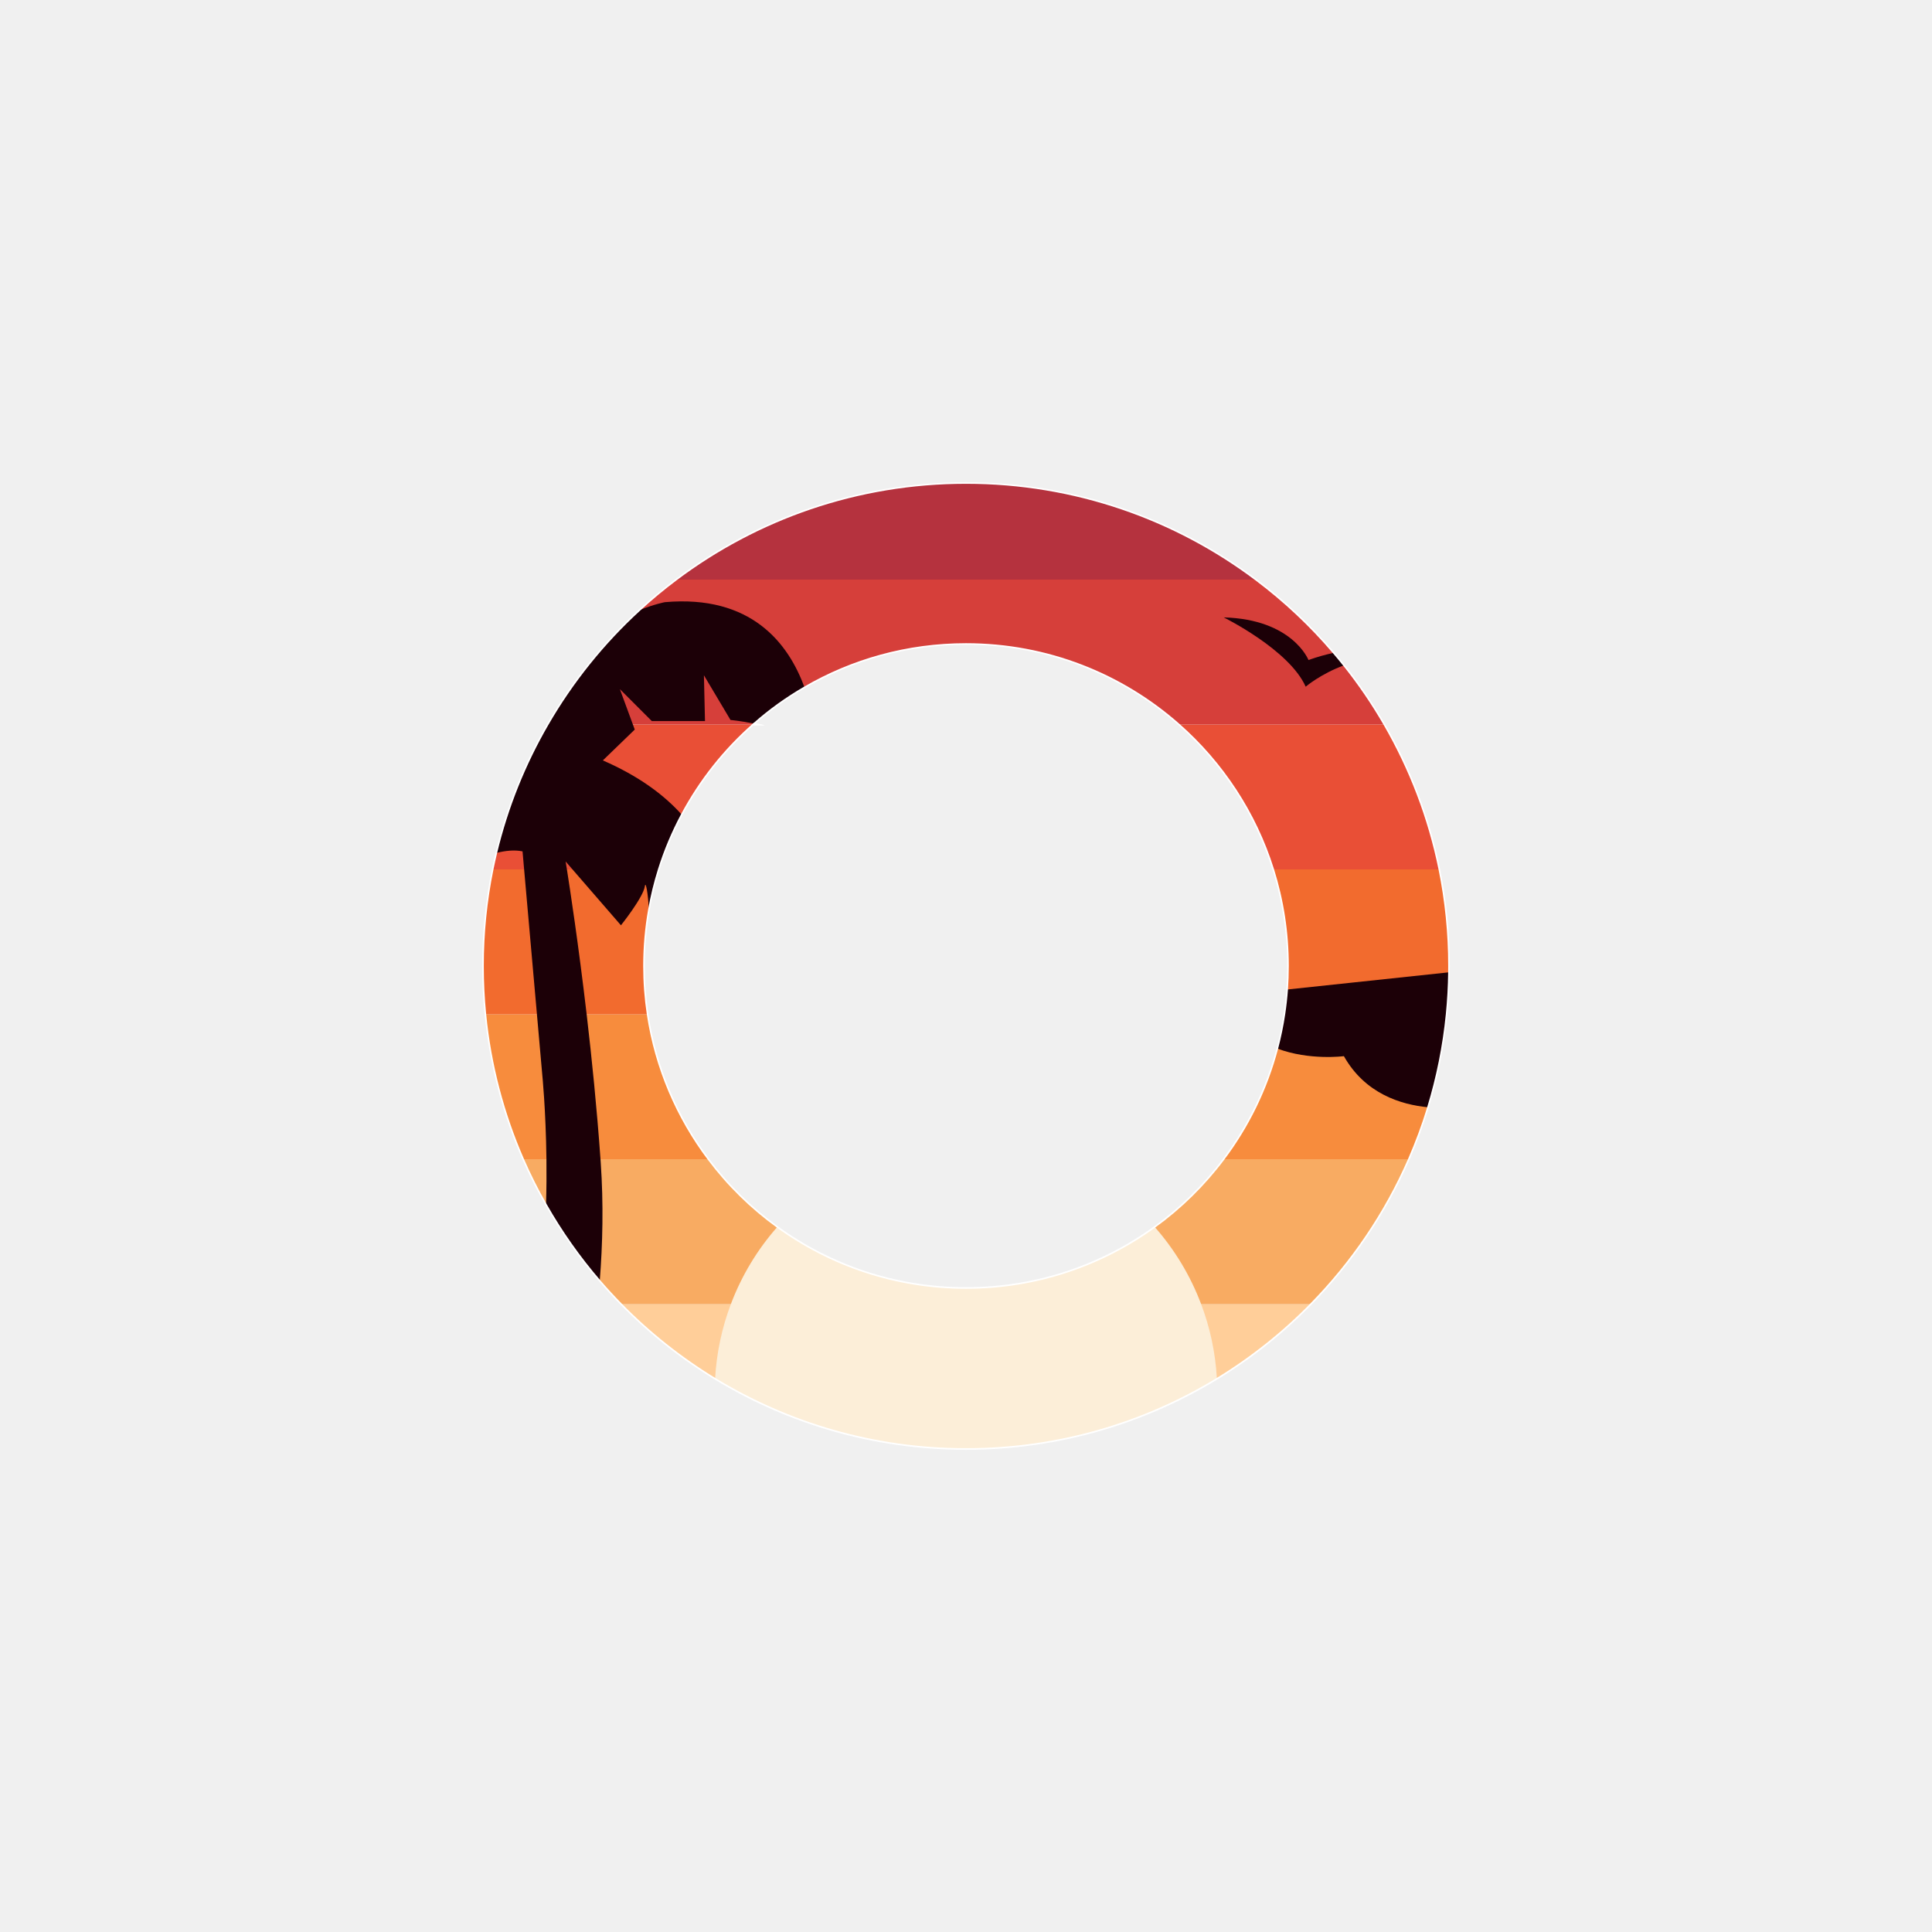
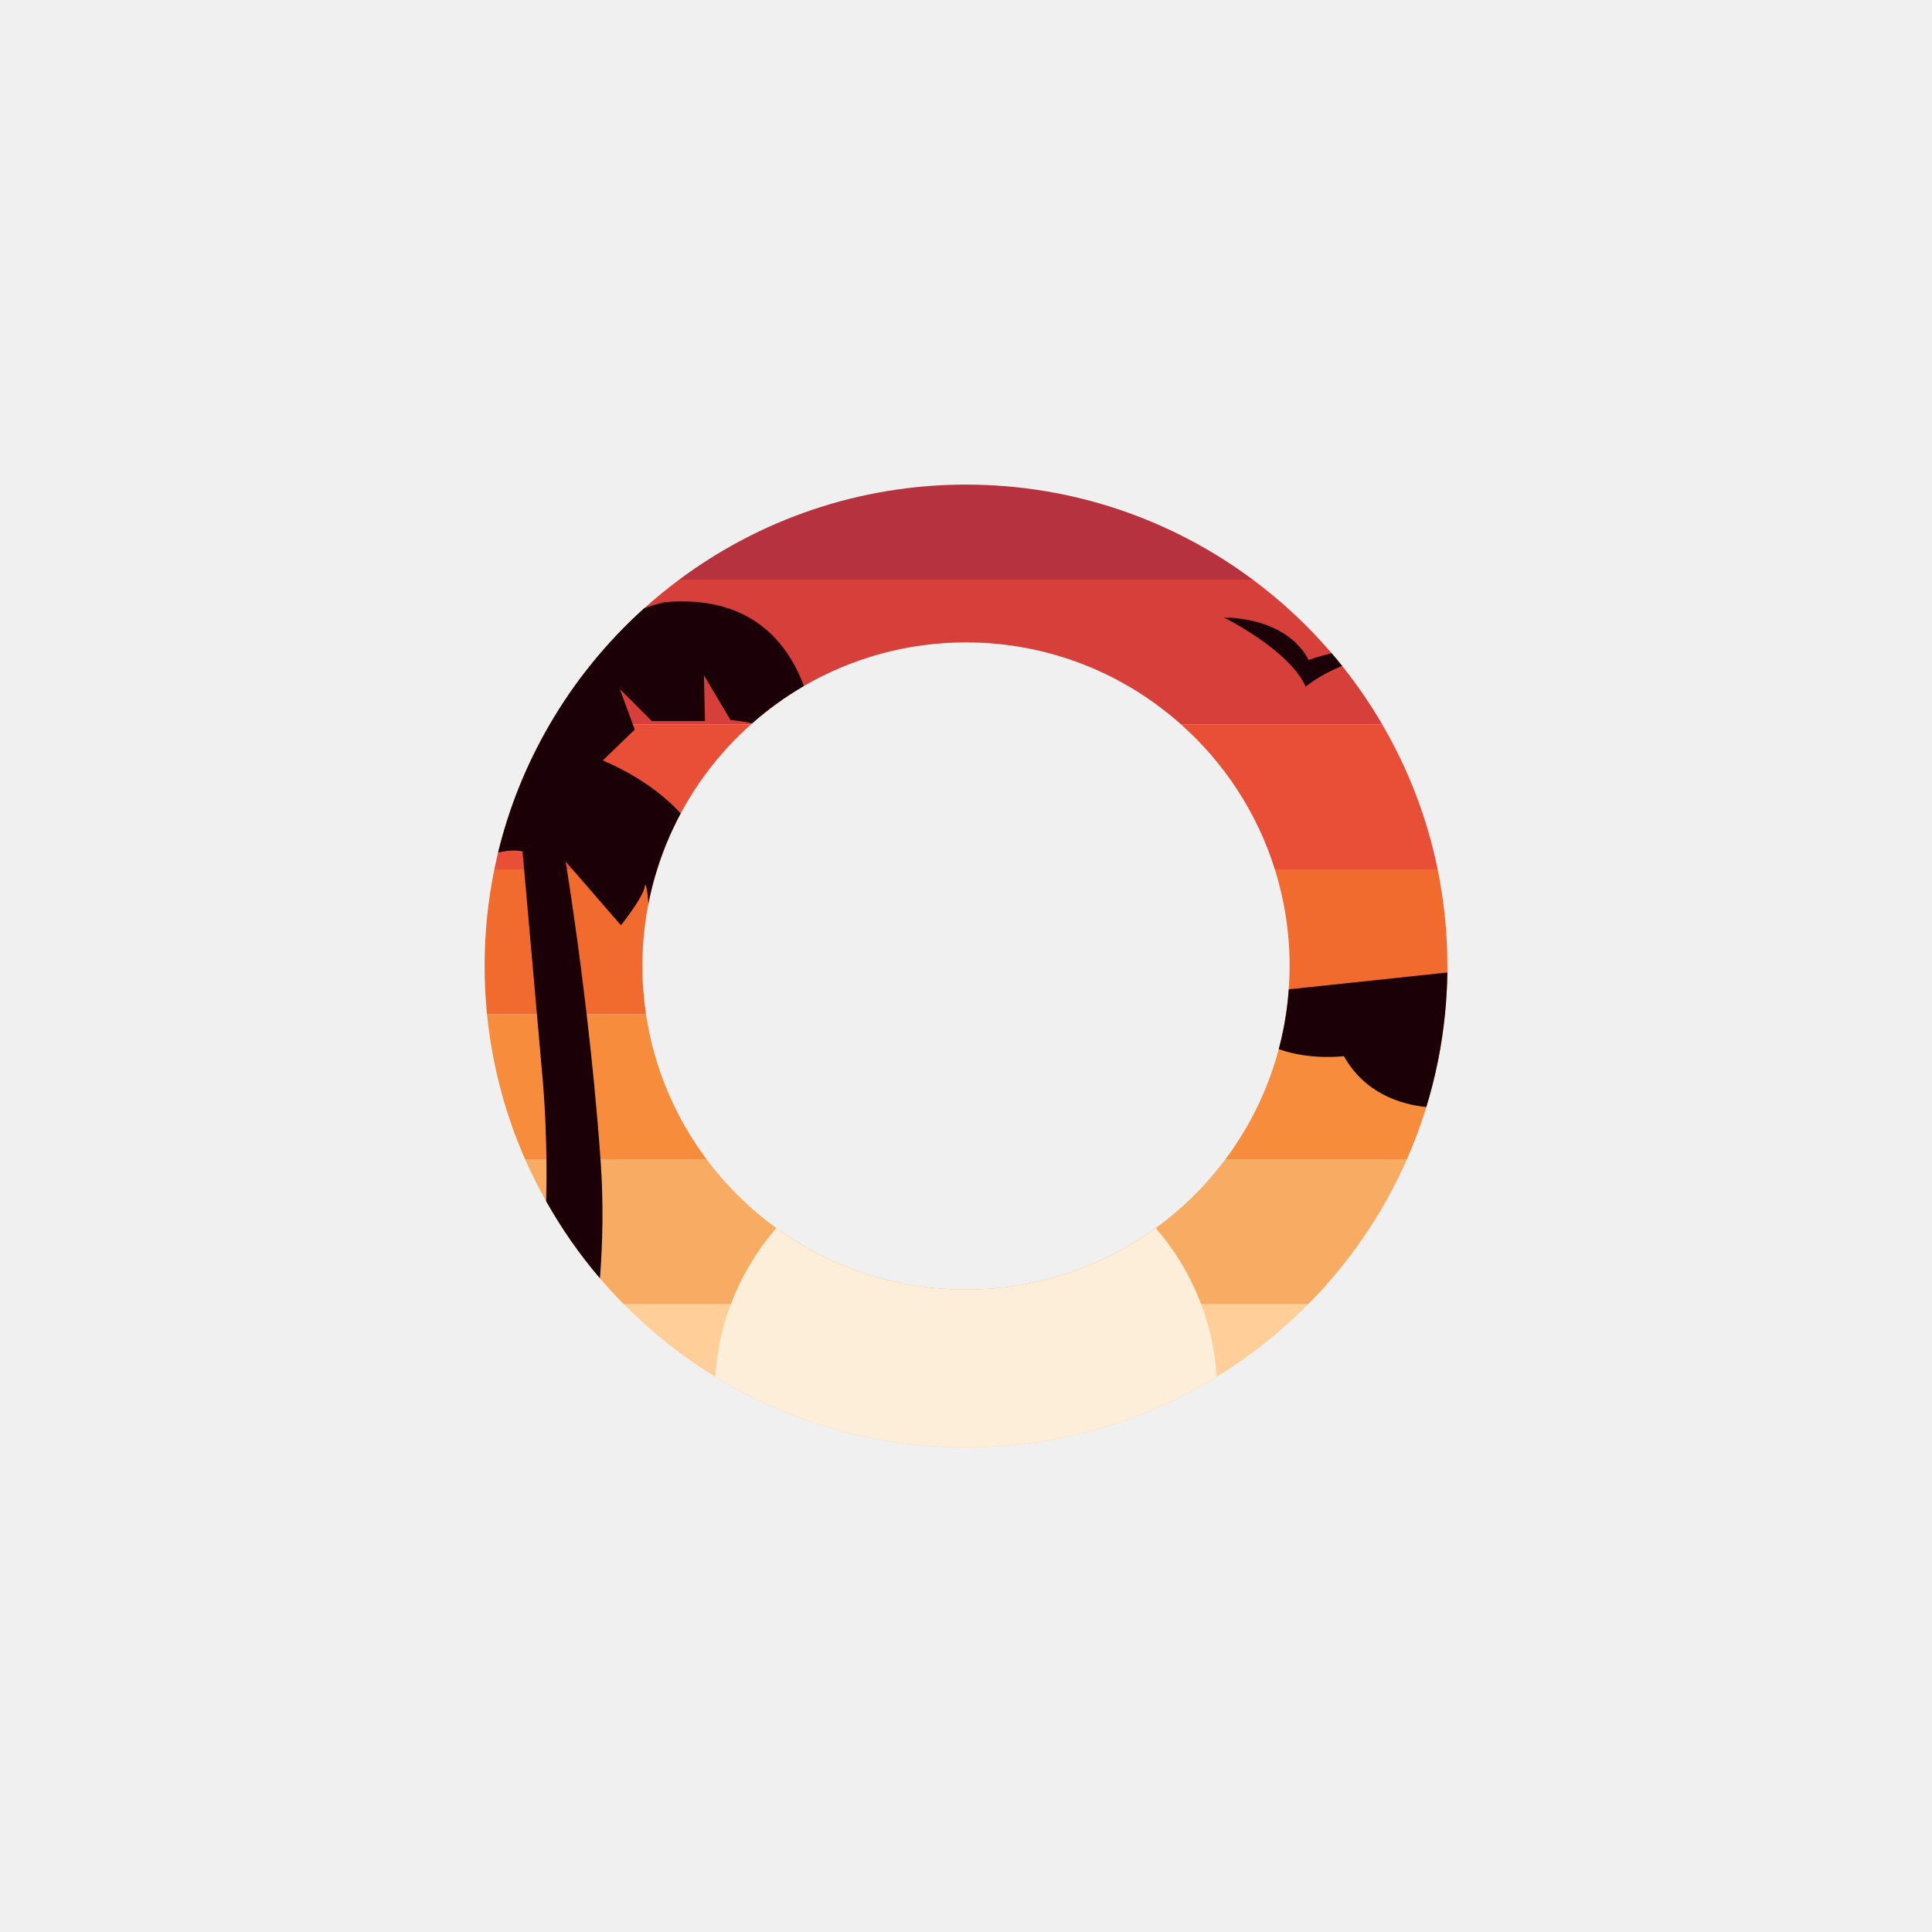
<svg xmlns="http://www.w3.org/2000/svg" id="Layer_1" data-name="Layer 1" viewBox="0 0 600 600">
  <defs>
    <style>
      .cls-1 {
        fill: #d63f3a;
      }

      .cls-1, .cls-2, .cls-3, .cls-4, .cls-5, .cls-6, .cls-7, .cls-8, .cls-9 {
        stroke-width: 0px;
      }

      .cls-2 {
        fill: #fceed8;
      }

      .cls-3 {
        fill: #ffce99;
      }

      .cls-4 {
        fill: #f26b2e;
      }

-       .cls-10 {
-         fill: none;
-         stroke: #fff;
-         stroke-miterlimit: 10;
-         stroke-width: .5px;
-       }
- 
      .cls-5 {
        fill: #e94f36;
      }

      .cls-6 {
        fill: #1c0007;
      }

      .cls-7 {
        fill: #f78c3d;
      }

      .cls-8 {
        fill: #f8ab62;
      }

      .cls-9 {
        fill: #b5323e;
      }
    </style>
  </defs>
-   <path class="cls-3" d="M407.11,405c-8.7,8.89-18.51,16.69-29.19,23.2-22.71,13.83-49.38,21.8-77.92,21.8s-55.21-7.97-77.92-21.8c-10.68-6.51-20.49-14.31-29.19-23.2h214.22Z" />
-   <path class="cls-8" d="M437.52,360c-7.36,16.84-17.72,32.07-30.41,45h-214.22c-2.28-2.33-4.49-4.73-6.63-7.21-6.29-7.31-11.89-15.23-16.69-23.67-2.6-4.56-4.97-9.27-7.09-14.12h57.52c6.03,8.04,13.25,15.14,21.4,21.03,16.46,11.94,36.71,18.97,58.6,18.97s42.14-7.03,58.6-18.97c8.15-5.89,15.37-12.99,21.4-21.03h57.52Z" />
-   <path class="cls-7" d="M220,360h-57.52c-6.12-14.01-10.17-29.14-11.74-45h50.38c2.51,16.72,9.16,32.07,18.88,45Z" />
-   <path class="cls-7" d="M449.26,315c-.99,9.94-2.95,19.6-5.78,28.87-1.68,5.52-3.68,10.9-5.96,16.13h-57.52c7.62-10.13,13.35-21.76,16.68-34.36.92-3.48,1.66-7.03,2.2-10.64h50.38Z" />
-   <path class="cls-4" d="M201.52,282.56c-1,5.66-1.52,11.49-1.52,17.44,0,5.1.38,10.11,1.12,15h-50.38c-.49-4.94-.74-9.94-.74-15,0-10.27,1.03-20.31,3-30h51.58c-1.28,4.08-2.31,8.27-3.06,12.56Z" />
-   <path class="cls-4" d="M447,270c1.97,9.69,3,19.73,3,30,0,.65,0,1.31-.01,1.96-.06,4.39-.3,8.74-.73,13.04h-50.38c.38-2.54.67-5.11.86-7.7.17-2.41.26-4.85.26-7.3,0-10.45-1.6-20.53-4.58-30h51.58Z" />
-   <path class="cls-5" d="M233.87,225c-8.96,7.89-16.49,17.37-22.15,27.99-2.88,5.39-5.28,11.08-7.14,17.01h-51.58c.35-1.71.72-3.41,1.13-5.1,3.4-14.19,8.82-27.6,15.95-39.9h63.79Z" />
-   <path class="cls-5" d="M429.92,225c7.97,13.77,13.81,28.92,17.08,45h-51.58c-5.52-17.6-15.79-33.1-29.29-45h63.79Z" />
-   <path class="cls-1" d="M429.92,225h-63.79c-17.62-15.57-40.77-25-66.13-25-18.28,0-35.42,4.9-50.16,13.48-5.59,3.23-10.83,7-15.66,11.25.41.08.83.17,1.25.27h-65.35c7.67-13.27,17.31-25.25,28.54-35.54,3.63-3.34,7.43-6.49,11.38-9.46h180c8.89,6.67,17,14.3,24.19,22.75,1.09,1.27,2.16,2.57,3.2,3.88,4.62,5.79,8.81,11.93,12.53,18.37Z" />
-   <path class="cls-9" d="M390,180h-180c25.06-18.84,56.23-30,90-30s64.94,11.16,90,30Z" />
-   <path class="cls-6" d="M249.84,213.48c-5.59,3.23-10.83,7-15.66,11.25-4.2-.87-7.31-1.13-7.31-1.13l-8.26-13.88.33,14.21h-16.52l-9.91-9.91,4.04,10.98.58,1.57-9.91,9.58c11,4.79,18.9,10.59,24.5,16.84-2.88,5.39-5.28,11.08-7.14,17.01-1.28,4.08-2.31,8.27-3.06,12.56-.25-4.99-.99-9.16-1.25-7.34-.49,3.46-7.43,12.14-7.43,12.14l-15.05-17.36-2.13-2.46s.14.86.4,2.46c.97,6.15,3.59,23.29,6.13,45,1.61,13.71,3.18,29.24,4.3,45,.02.34.05.69.07,1.03.9,12.89.6,25.39-.3,36.76-6.29-7.31-11.89-15.23-16.69-23.67.16-4.98.18-9.74.13-14.12-.19-15.51-1.31-26.39-1.31-26.39l-1.64-18.61-3.98-45-.49-5.6c-2.47-.51-5.27-.24-8.15.5,3.4-14.19,8.82-27.6,15.95-39.9,7.67-13.27,17.31-25.25,28.54-35.54,4.66-1.85,7.85-2.45,7.85-2.45,26.8-2.36,38.38,12.74,43.37,26.47Z" />
-   <path class="cls-6" d="M443.48,343.87c-8.41-.8-19.58-4.24-26.12-15.87,0,0-10.69,1.41-20.68-2.36.92-3.48,1.66-7.03,2.2-10.64.38-2.54.67-5.11.86-7.7l50.25-5.34c-.06,4.39-.3,8.74-.73,13.04-.99,9.94-2.95,19.6-5.78,28.87Z" />
-   <path class="cls-2" d="M377.92,428.2c-22.71,13.83-49.38,21.8-77.92,21.8s-55.21-7.97-77.92-21.8c.45-8.13,2.14-15.92,4.9-23.2,3.34-8.88,8.27-16.98,14.42-23.97,16.46,11.94,36.71,18.97,58.6,18.97s42.14-7.03,58.6-18.97c6.15,6.99,11.08,15.09,14.42,23.97,2.76,7.28,4.45,15.07,4.9,23.2Z" />
-   <path class="cls-6" d="M417.39,206.63c-7.22,2.63-11.9,6.63-11.9,6.63-5.09-11.49-25.45-21.52-25.45-21.52,21.38.58,26.32,13.23,26.32,13.23,2.88-1.01,5.48-1.73,7.83-2.22,1.09,1.27,2.16,2.57,3.2,3.88Z" />
-   <path class="cls-10" d="M235.43,225h-1.56c.1-.11.21-.2.31-.27.41.08.83.17,1.25.27Z" />
-   <path class="cls-10" d="M447,270c-3.27-16.08-9.11-31.23-17.08-45-3.72-6.44-7.91-12.58-12.53-18.37-1.04-1.31-2.11-2.61-3.2-3.88-7.19-8.45-15.3-16.08-24.19-22.75-25.06-18.84-56.23-30-90-30s-64.94,11.16-90,30c-3.95,2.97-7.75,6.12-11.38,9.46-11.23,10.29-20.87,22.27-28.54,35.54-7.13,12.3-12.55,25.71-15.95,39.9-.41,1.69-.78,3.39-1.13,5.1-1.97,9.69-3,19.73-3,30,0,5.06.25,10.06.74,15,1.57,15.86,5.62,30.99,11.74,45,2.12,4.85,4.49,9.56,7.09,14.12,4.8,8.44,10.4,16.36,16.69,23.67,2.14,2.48,4.35,4.88,6.63,7.21,8.7,8.89,18.51,16.69,29.19,23.2,22.71,13.83,49.38,21.8,77.92,21.8s55.21-7.97,77.92-21.8c10.68-6.51,20.49-14.31,29.19-23.2,12.69-12.93,23.05-28.16,30.41-45,2.28-5.23,4.28-10.61,5.96-16.13,2.83-9.27,4.79-18.93,5.78-28.87.43-4.3.67-8.65.73-13.04.01-.65.01-1.31.01-1.96,0-10.27-1.03-20.31-3-30ZM398.88,315c-.54,3.61-1.28,7.16-2.2,10.64-3.33,12.6-9.06,24.23-16.68,34.36-6.03,8.04-13.25,15.14-21.4,21.03-16.46,11.94-36.71,18.97-58.6,18.97s-42.14-7.03-58.6-18.97c-8.15-5.89-15.37-12.99-21.4-21.03-9.72-12.93-16.37-28.28-18.88-45-.74-4.89-1.12-9.9-1.12-15,0-5.95.52-11.78,1.52-17.44.75-4.29,1.78-8.48,3.06-12.56,1.86-5.93,4.26-11.62,7.14-17.01,5.66-10.62,13.19-20.1,22.15-27.99h1.56c-.42-.1-.84-.19-1.25-.27,4.83-4.25,10.07-8.02,15.66-11.25,14.74-8.58,31.88-13.48,50.16-13.48,25.36,0,48.51,9.43,66.13,25,13.5,11.9,23.77,27.4,29.29,45,2.98,9.47,4.58,19.55,4.58,30,0,2.45-.09,4.89-.26,7.3-.19,2.59-.48,5.16-.86,7.7Z" />
+   <path class="cls-3" d="M406.31,405c-8.51,8.62-18.05,16.21-28.43,22.57-22.69,13.9-49.37,21.93-77.88,21.93s-55.19-8.03-77.88-21.93c-10.38-6.36-19.92-13.95-28.43-22.57h212.62Z" />
+   <path class="cls-8" d="M436.93,360c-7.42,16.85-17.85,32.08-30.62,45h-212.62c-2.55-2.58-5.01-5.25-7.37-8.01-6.31-7.39-11.92-15.41-16.71-23.94v-.02c-2.39-4.23-4.57-8.56-6.54-13.03h56.35c6.1,8.17,13.41,15.39,21.67,21.37,16.56,12.03,36.92,19.13,58.91,19.13s42.35-7.1,58.91-19.13c8.26-5.98,15.57-13.2,21.67-21.37h56.35Z" />
+   <path class="cls-7" d="M219.42,360h-56.35c-6.16-14.01-10.24-29.14-11.82-45h49.37c2.5,16.69,9.13,32.05,18.8,45Z" />
+   <path class="cls-7" d="M448.75,315c-.99,9.92-2.96,19.56-5.8,28.81-1.7,5.54-3.71,10.94-6.02,16.19h-56.35c7.54-10.1,13.23-21.67,16.55-34.19.95-3.53,1.7-7.14,2.25-10.81h49.37Z" />
+   <path class="cls-4" d="M204.08,270c-1.09,3.45-1.99,6.97-2.69,10.57h0c-1.24,6.29-1.89,12.79-1.89,19.43,0,5.1.38,10.1,1.12,15h-49.37c-.5-4.93-.75-9.94-.75-15,0-10.27,1.04-20.31,3.02-30h50.56Z" />
+   <path class="cls-4" d="M449.5,300c0,.67,0,1.34-.01,2.01-.06,4.38-.31,8.71-.74,12.99h-49.37c.39-2.56.67-5.14.86-7.76.17-2.39.26-4.8.26-7.24,0-10.44-1.6-20.52-4.58-30h50.56c1.98,9.69,3.02,19.73,3.02,30Z" />
+   <path class="cls-5" d="M233.18,225c-8.78,7.82-16.19,17.17-21.79,27.62-2.96,5.51-5.42,11.32-7.31,17.38h-50.56c.36-1.76.76-3.51,1.17-5.24,3.44-14.14,8.88-27.5,16.03-39.76h62.46Z" />
+   <path class="cls-5" d="M446.48,270h-50.56c-5.49-17.55-15.69-33.05-29.1-45h62.46c8.02,13.76,13.91,28.91,17.2,45Z" />
+   <path class="cls-1" d="M429.28,225h-62.46c-17.77-15.86-41.19-25.5-66.82-25.5-18.33,0-35.52,4.93-50.33,13.53-5.73,3.33-11.11,7.21-16.05,11.58-.15.12-.29.25-.44.39h-62.46c7.86-13.52,17.78-25.68,29.34-36.09h.01c3.48-3.14,7.11-6.11,10.87-8.91h178.12c9,6.69,17.22,14.37,24.51,22.88,1.11,1.3,2.2,2.61,3.26,3.95,4.58,5.73,8.75,11.8,12.45,18.17Z" />
+   <path class="cls-9" d="M389.06,180h-178.12c24.89-18.53,55.72-29.5,89.06-29.5s64.17,10.97,89.06,29.5Z" />
+   <path class="cls-6" d="M249.67,213.03c-5.73,3.33-11.11,7.21-16.05,11.58-3.91-.77-6.75-1.01-6.75-1.01l-8.26-13.88.33,14.21h-16.52l-9.91-9.91,4.04,10.98.58,1.57-9.91,9.58c10.78,4.69,18.59,10.36,24.17,16.47-2.96,5.51-5.42,11.32-7.31,17.38-1.09,3.45-1.99,6.97-2.69,10.57-.31-4.03-.89-6.92-1.12-5.35-.49,3.46-7.43,12.14-7.43,12.14l-15.05-17.36-2.13-2.46s.14.86.4,2.46c.97,6.15,3.59,23.29,6.13,45,1.61,13.71,3.18,29.24,4.3,45,.02.34.05.69.07,1.03.88,12.59.62,24.8-.24,35.96-6.31-7.39-11.92-15.41-16.71-23.94v-.02c.12-4.59.14-8.97.09-13.03-.19-15.51-1.31-26.39-1.31-26.39l-1.64-18.61-3.98-45-.49-5.6c-2.3-.48-4.91-.27-7.59.36,3.44-14.14,8.88-27.5,16.03-39.76,7.86-13.52,17.78-25.68,29.34-36.09h.01c3.86-1.42,6.4-1.9,6.4-1.9,26.51-2.33,38.12,12.41,43.2,26.02Z" />
+   <path class="cls-6" d="M449.49,302.01c-.06,4.38-.31,8.71-.74,12.99-.99,9.92-2.96,19.56-5.8,28.81-8.34-.89-19.18-4.42-25.59-15.81,0,0-10.37,1.37-20.23-2.19.95-3.53,1.7-7.14,2.25-10.81.39-2.56.67-5.14.86-7.76l49.25-5.23Z" />
+   <path class="cls-2" d="M377.88,427.57c-22.69,13.9-49.37,21.93-77.88,21.93s-55.19-8.03-77.88-21.93c.5-7.9,2.17-15.48,4.86-22.57,3.29-8.73,8.11-16.72,14.11-23.63,16.56,12.03,36.92,19.13,58.91,19.13s42.35-7.1,58.91-19.13c6,6.91,10.82,14.9,14.11,23.63,2.69,7.09,4.36,14.67,4.86,22.57Z" />
+   <path class="cls-6" d="M416.83,206.83c-6.9,2.63-11.34,6.43-11.34,6.43-5.09-11.49-25.45-21.52-25.45-21.52,21.38.58,26.32,13.23,26.32,13.23,2.63-.92,5.03-1.6,7.21-2.09,1.11,1.3,2.2,2.61,3.26,3.95Z" />
</svg>
